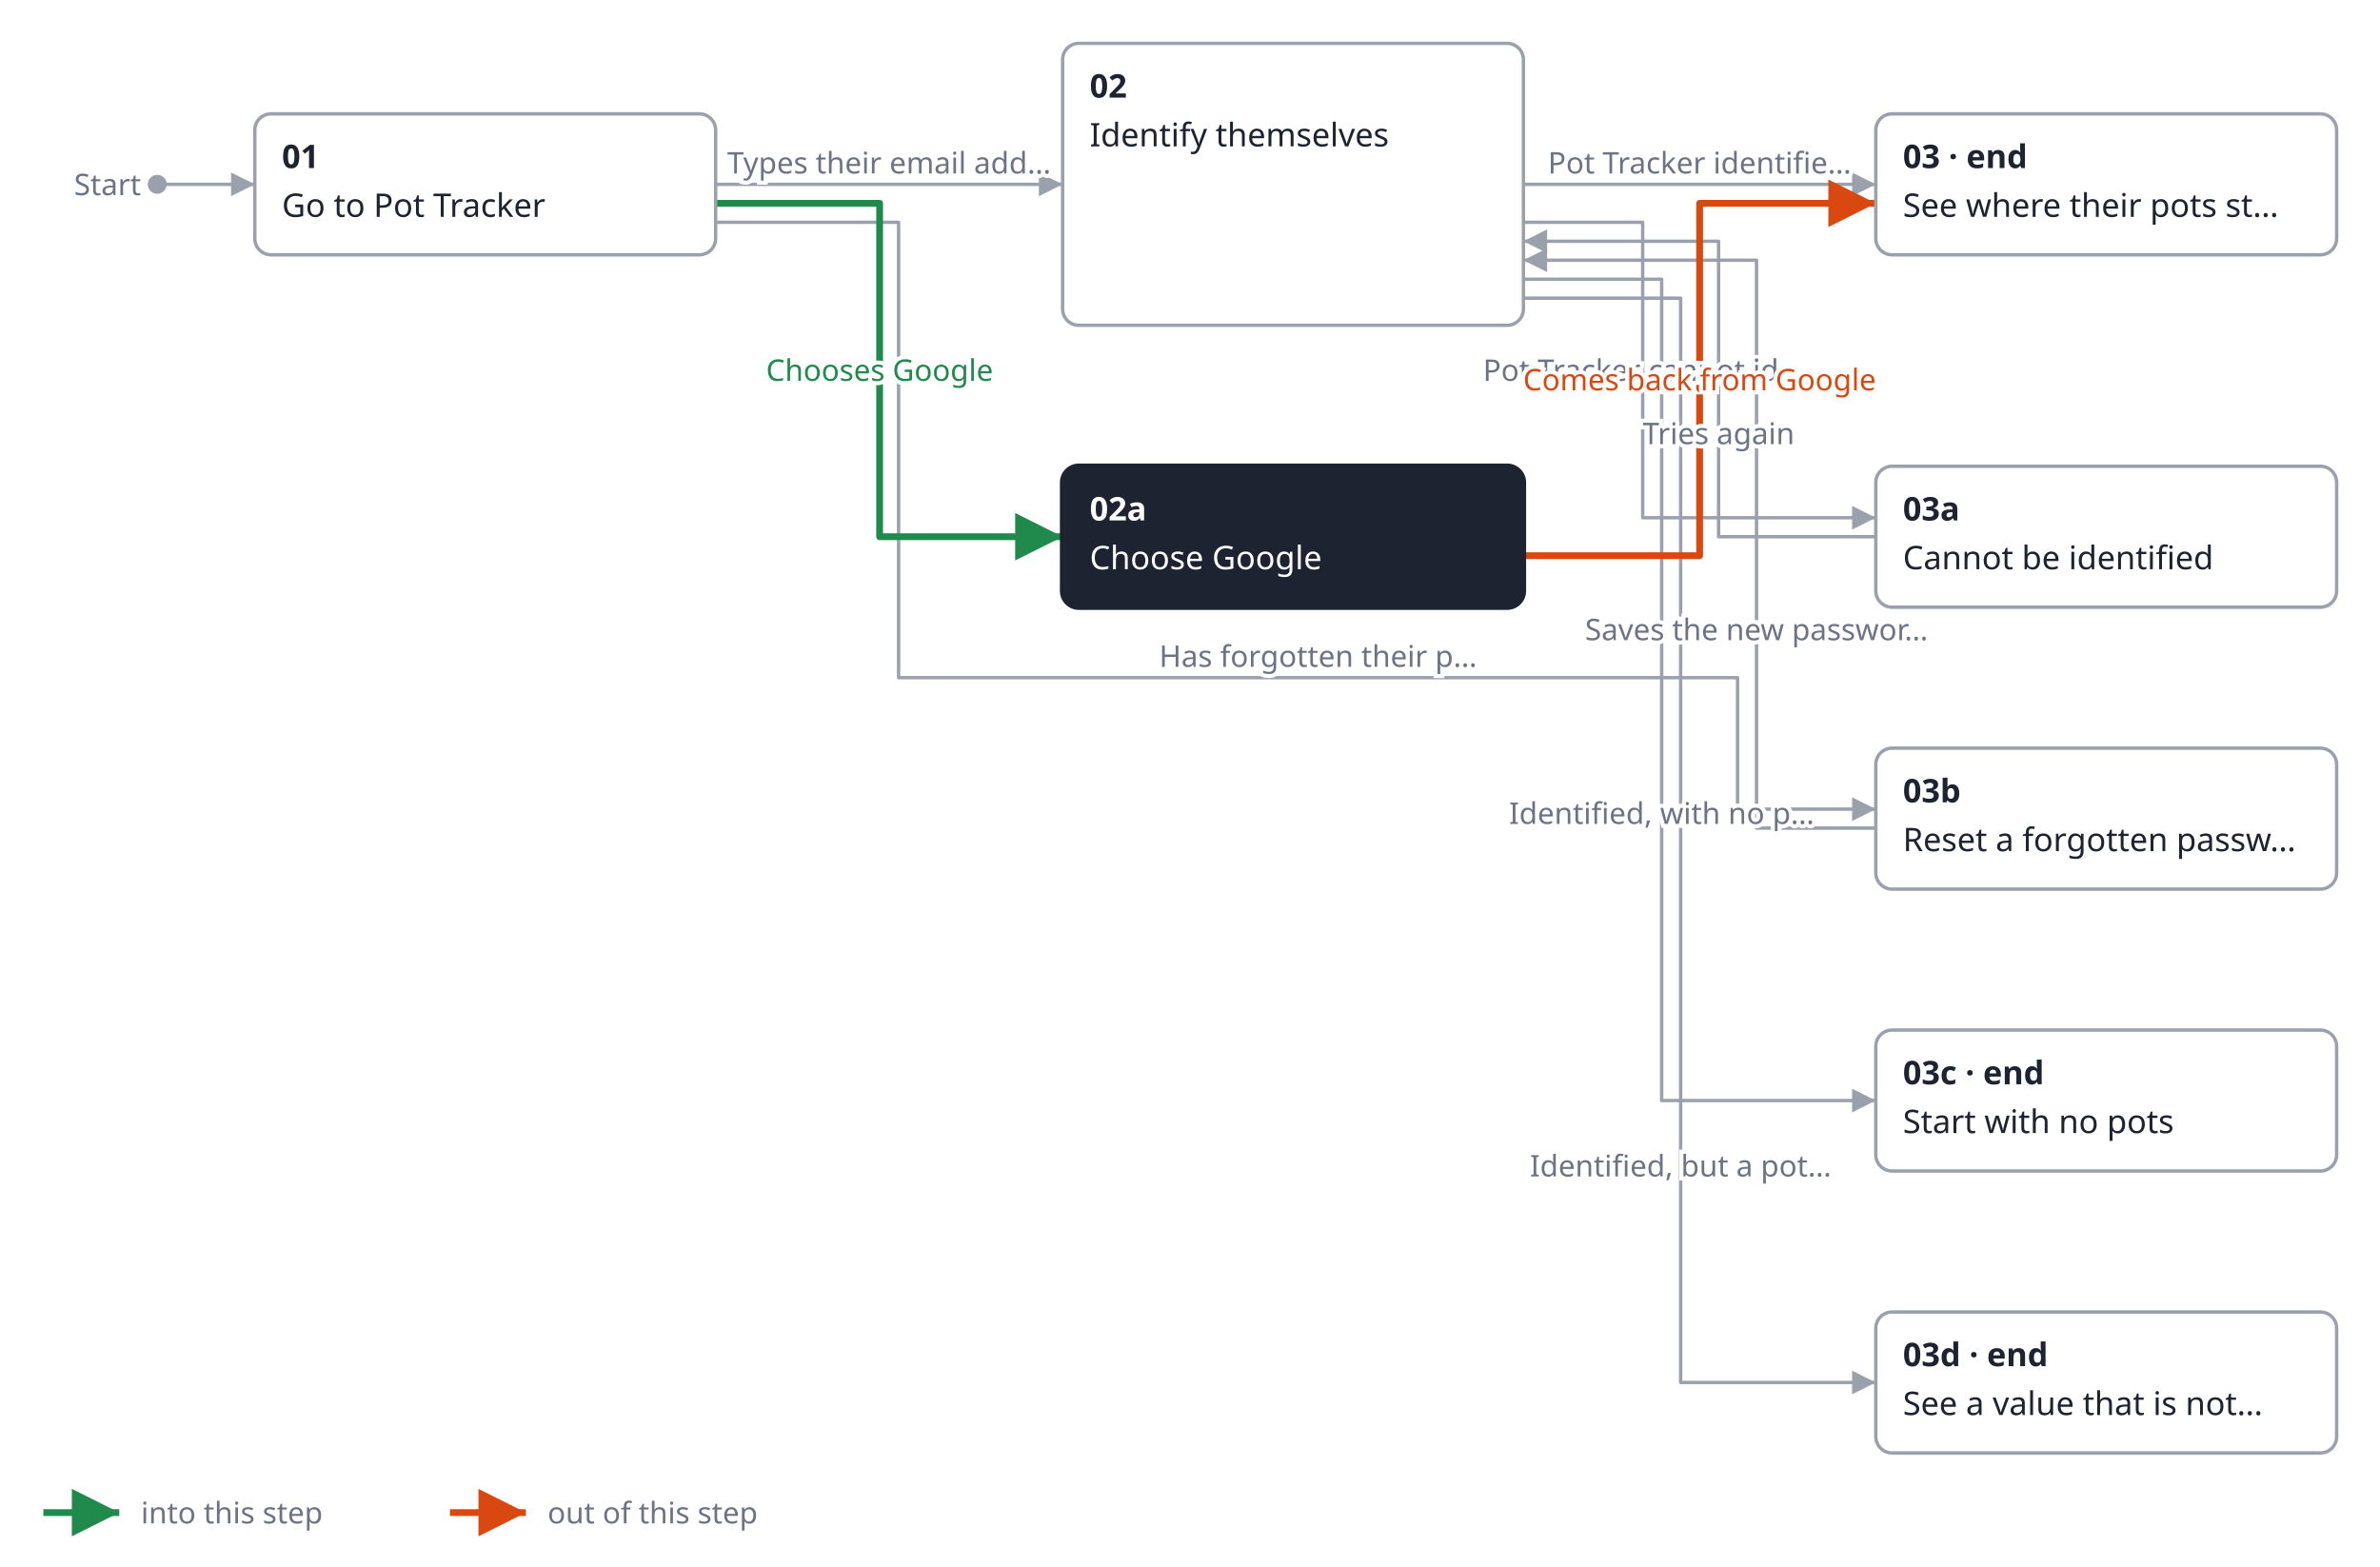
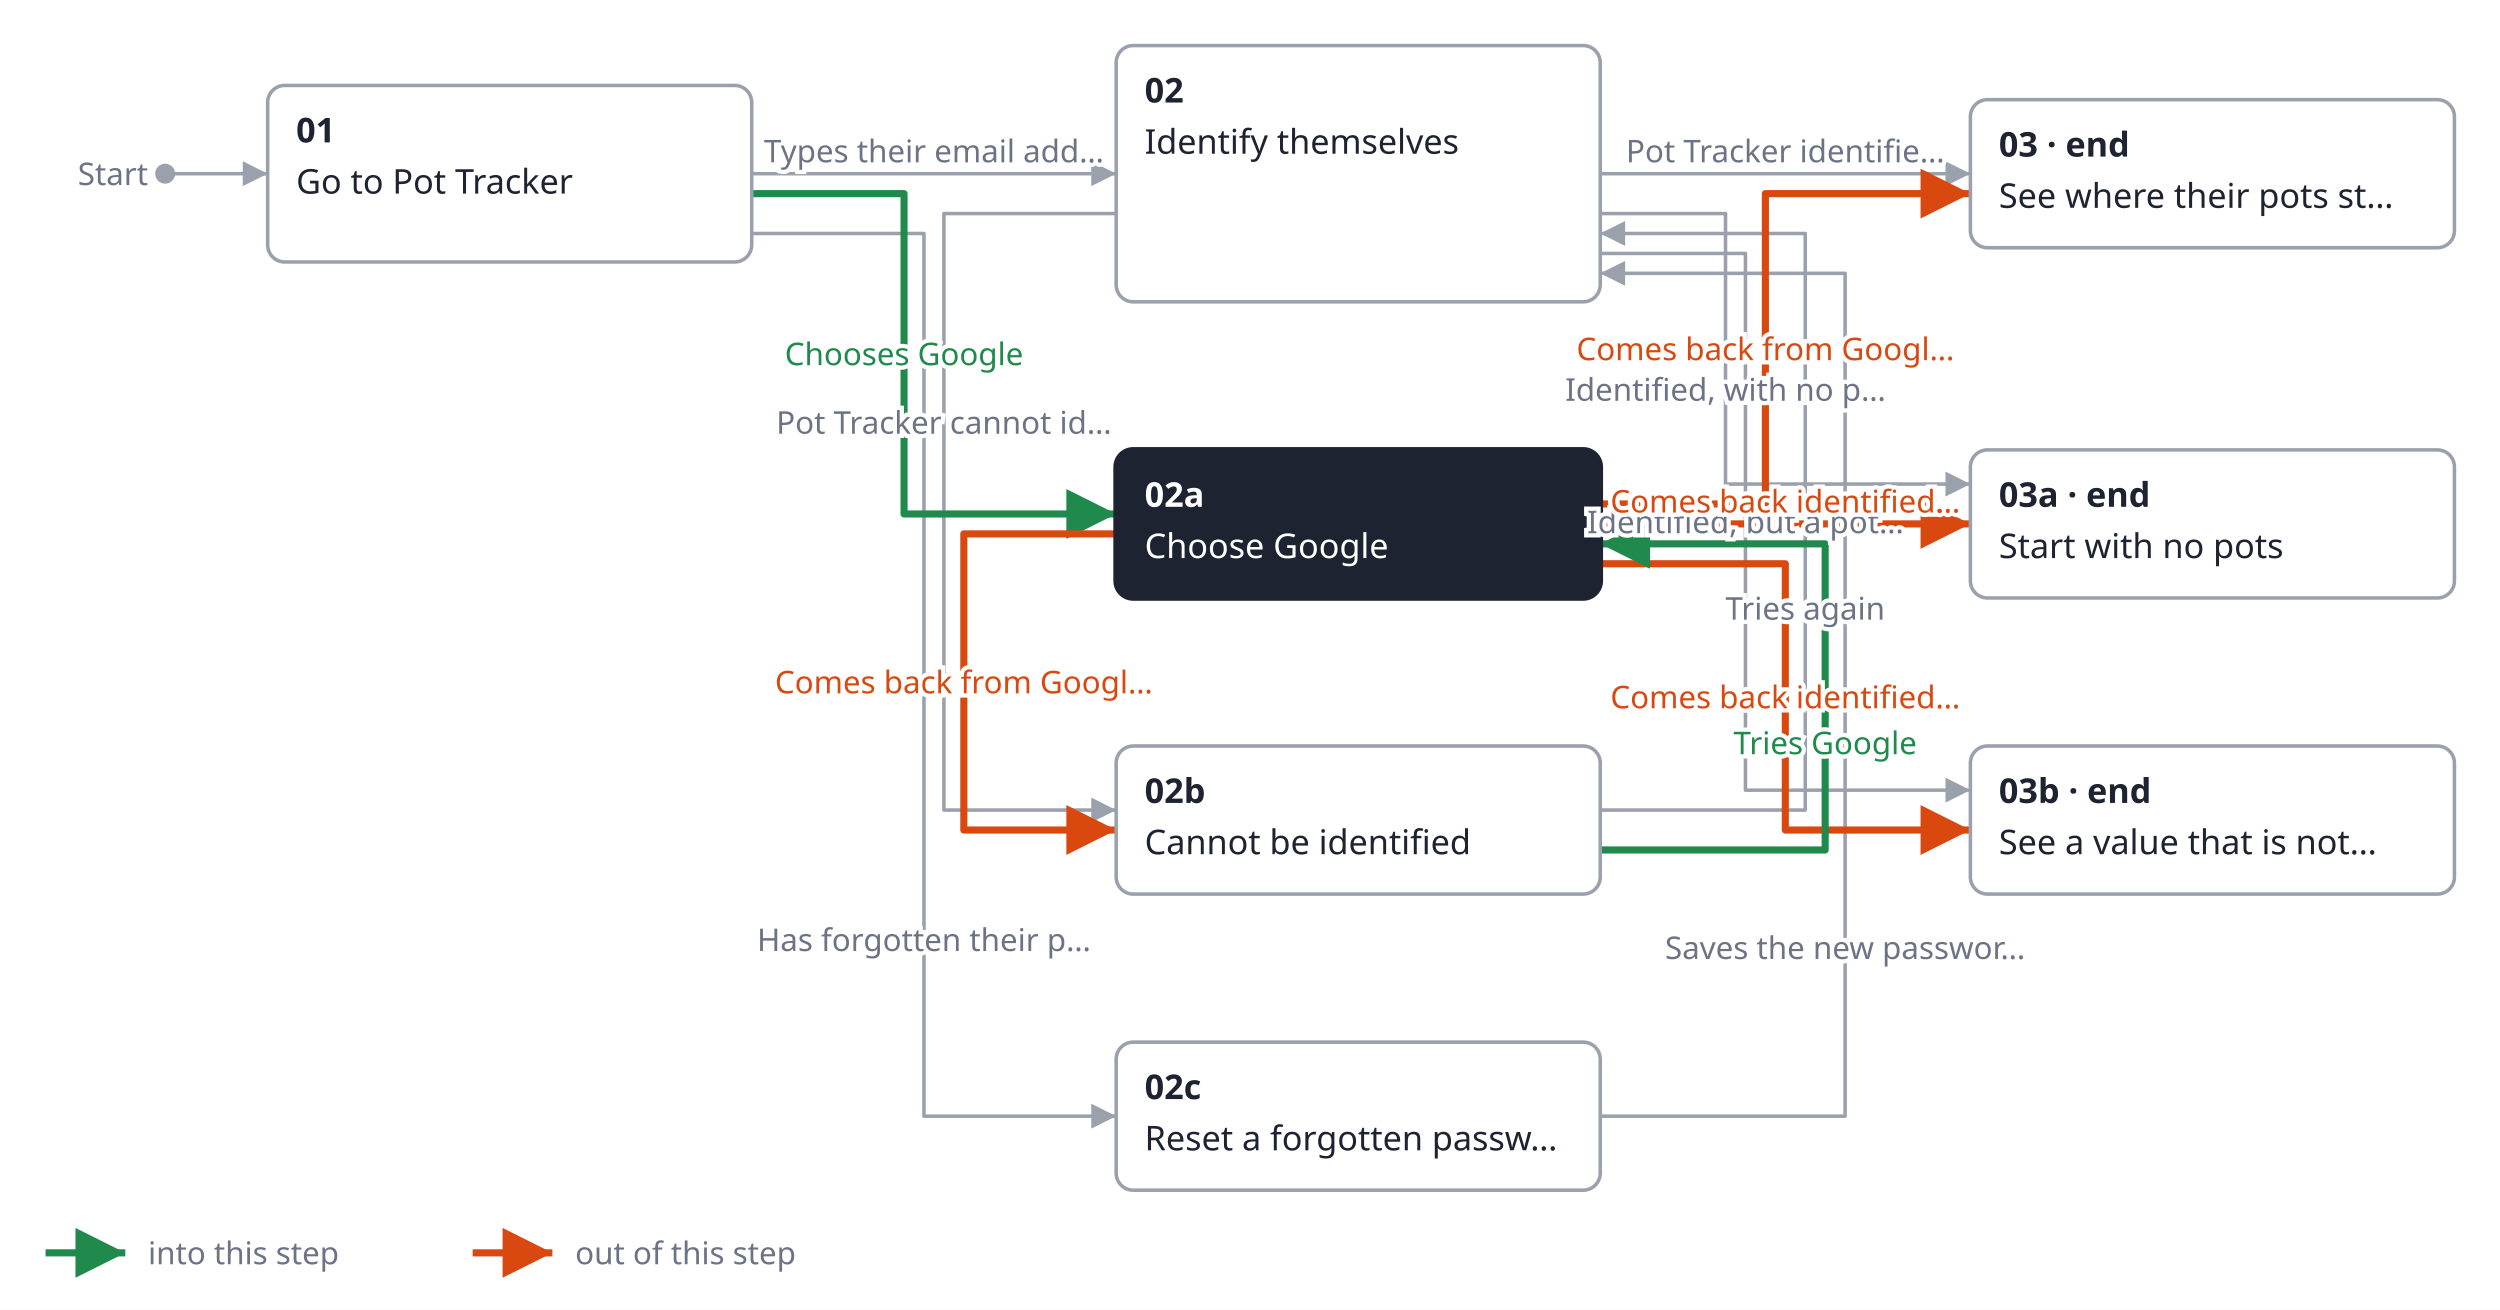
- <svg xmlns="http://www.w3.org/2000/svg" width="878" height="578" viewBox="0 0 878 578" font-family="sans-serif">
+ <svg xmlns="http://www.w3.org/2000/svg" width="878" height="460" viewBox="0 0 878 460" font-family="sans-serif">
  <defs>
    <marker id="arrow-in" viewBox="0 0 10 10" refX="10" refY="5" markerWidth="7" markerHeight="7" orient="auto-start-reverse">
      <path d="M0,0 L10,5 L0,10 z" fill="#1f8a4c" />
    </marker>
    <marker id="arrow-out" viewBox="0 0 10 10" refX="10" refY="5" markerWidth="7" markerHeight="7" orient="auto-start-reverse">
      <path d="M0,0 L10,5 L0,10 z" fill="#d9480f" />
    </marker>
    <marker id="arrow-line" viewBox="0 0 10 10" refX="10" refY="5" markerWidth="7" markerHeight="7" orient="auto-start-reverse">
      <path d="M0,0 L10,5 L0,10 z" fill="#9aa1ad" />
    </marker>
  </defs>
-   <rect width="878" height="578" fill="#ffffff" />
+   <rect width="878" height="460" fill="#ffffff" />
  <g transform="translate(-34,-36)">
-     <path d="M298,104 L426,104" fill="none" stroke="#9aa1ad" stroke-width="1.25" stroke-linejoin="round" marker-end="url(#arrow-line)" />
-     <path d="M298,118 L365.5,118 L365.5,286 L675,286 L675,334.5 L726,334.5" fill="none" stroke="#9aa1ad" stroke-width="1.25" stroke-linejoin="round" marker-end="url(#arrow-line)" />
-     <path d="M596,104 L726,104" fill="none" stroke="#9aa1ad" stroke-width="1.25" stroke-linejoin="round" marker-end="url(#arrow-line)" />
-     <path d="M596,118 L640,118 L640,227 L726,227" fill="none" stroke="#9aa1ad" stroke-width="1.25" stroke-linejoin="round" marker-end="url(#arrow-line)" />
-     <path d="M596,139 L647,139 L647,442 L726,442" fill="none" stroke="#9aa1ad" stroke-width="1.25" stroke-linejoin="round" marker-end="url(#arrow-line)" />
-     <path d="M596,146 L654,146 L654,546 L726,546" fill="none" stroke="#9aa1ad" stroke-width="1.25" stroke-linejoin="round" marker-end="url(#arrow-line)" />
-     <path d="M726,234 L668,234 L668,125 L596,125" fill="none" stroke="#9aa1ad" stroke-width="1.25" stroke-linejoin="round" marker-end="url(#arrow-line)" />
-     <path d="M726,341.5 L682,341.5 L682,132 L596,132" fill="none" stroke="#9aa1ad" stroke-width="1.25" stroke-linejoin="round" marker-end="url(#arrow-line)" />
-     <path d="M298,111 L358.5,111 L358.5,234 L426,234" fill="none" stroke="#1f8a4c" stroke-width="2.5" stroke-linejoin="round" marker-end="url(#arrow-in)" />
-     <path d="M596,241 L661,241 L661,111 L726,111" fill="none" stroke="#d9480f" stroke-width="2.5" stroke-linejoin="round" marker-end="url(#arrow-out)" />
-     <circle cx="92" cy="104" r="3.5" fill="#9aa1ad" />
-     <path d="M92,104 L128,104" fill="none" stroke="#9aa1ad" stroke-width="1.25" marker-end="url(#arrow-line)" />
-     <rect x="128" y="78" width="170" height="52" rx="6" fill="#ffffff" stroke="#9aa1ad" stroke-width="1.25" />
-     <text x="138" y="98" font-size="12" font-weight="bold" fill="#1d2330">01</text>
-     <text x="138" y="116" font-size="12" fill="#1d2330">Go to Pot Tracker</text>
-     <rect x="426" y="52" width="170" height="104" rx="6" fill="#ffffff" stroke="#9aa1ad" stroke-width="1.25" />
+     <path d="M298,97 L426,97" fill="none" stroke="#9aa1ad" stroke-width="1.25" stroke-linejoin="round" marker-end="url(#arrow-line)" />
+     <path d="M298,118 L358.5,118 L358.5,428 L426,428" fill="none" stroke="#9aa1ad" stroke-width="1.25" stroke-linejoin="round" marker-end="url(#arrow-line)" />
+     <path d="M596,97 L726,97" fill="none" stroke="#9aa1ad" stroke-width="1.25" stroke-linejoin="round" marker-end="url(#arrow-line)" />
+     <path d="M426,111 L365.5,111 L365.5,320.5 L426,320.5" fill="none" stroke="#9aa1ad" stroke-width="1.25" stroke-linejoin="round" marker-end="url(#arrow-line)" />
+     <path d="M596,111 L640,111 L640,206 L726,206" fill="none" stroke="#9aa1ad" stroke-width="1.25" stroke-linejoin="round" marker-end="url(#arrow-line)" />
+     <path d="M596,125 L647,125 L647,313.5 L726,313.5" fill="none" stroke="#9aa1ad" stroke-width="1.25" stroke-linejoin="round" marker-end="url(#arrow-line)" />
+     <path d="M596,320.5 L668,320.5 L668,118 L596,118" fill="none" stroke="#9aa1ad" stroke-width="1.25" stroke-linejoin="round" marker-end="url(#arrow-line)" />
+     <path d="M596,428 L682,428 L682,132 L596,132" fill="none" stroke="#9aa1ad" stroke-width="1.25" stroke-linejoin="round" marker-end="url(#arrow-line)" />
+     <path d="M298,104 L351.5,104 L351.5,216.5 L426,216.5" fill="none" stroke="#1f8a4c" stroke-width="2.5" stroke-linejoin="round" marker-end="url(#arrow-in)" />
+     <path d="M596,213 L654,213 L654,104 L726,104" fill="none" stroke="#d9480f" stroke-width="2.5" stroke-linejoin="round" marker-end="url(#arrow-out)" />
+     <path d="M426,223.5 L372.5,223.5 L372.5,327.5 L426,327.5" fill="none" stroke="#d9480f" stroke-width="2.5" stroke-linejoin="round" marker-end="url(#arrow-out)" />
+     <path d="M596,220 L726,220" fill="none" stroke="#d9480f" stroke-width="2.5" stroke-linejoin="round" marker-end="url(#arrow-out)" />
+     <path d="M596,234 L661,234 L661,327.5 L726,327.5" fill="none" stroke="#d9480f" stroke-width="2.5" stroke-linejoin="round" marker-end="url(#arrow-out)" />
+     <path d="M596,334.5 L675,334.5 L675,227 L596,227" fill="none" stroke="#1f8a4c" stroke-width="2.5" stroke-linejoin="round" marker-end="url(#arrow-in)" />
+     <circle cx="92" cy="97" r="3.5" fill="#9aa1ad" />
+     <path d="M92,97 L128,97" fill="none" stroke="#9aa1ad" stroke-width="1.25" marker-end="url(#arrow-line)" />
+     <rect x="128" y="66" width="170" height="62" rx="6" fill="#ffffff" stroke="#9aa1ad" stroke-width="1.25" />
+     <text x="138" y="86" font-size="12" font-weight="bold" fill="#1d2330">01</text>
+     <text x="138" y="104" font-size="12" fill="#1d2330">Go to Pot Tracker</text>
+     <rect x="426" y="52" width="170" height="90" rx="6" fill="#ffffff" stroke="#9aa1ad" stroke-width="1.25" />
    <text x="436" y="72" font-size="12" font-weight="bold" fill="#1d2330">02</text>
    <text x="436" y="90" font-size="12" fill="#1d2330">Identify themselves</text>
-     <rect x="426" y="208" width="170" height="52" rx="6" fill="#1d2330" stroke="#1d2330" stroke-width="2" />
-     <text x="436" y="228" font-size="12" font-weight="bold" fill="#ffffff">02a</text>
-     <text x="436" y="246" font-size="12" fill="#ffffff">Choose Google</text>
-     <rect x="726" y="78" width="170" height="52" rx="6" fill="#ffffff" stroke="#9aa1ad" stroke-width="1.25" />
-     <text x="736" y="98" font-size="12" font-weight="bold" fill="#1d2330">03 · end</text>
-     <text x="736" y="116" font-size="12" fill="#1d2330">See where their pots st…</text>
-     <rect x="726" y="208" width="170" height="52" rx="6" fill="#ffffff" stroke="#9aa1ad" stroke-width="1.25" />
-     <text x="736" y="228" font-size="12" font-weight="bold" fill="#1d2330">03a</text>
-     <text x="736" y="246" font-size="12" fill="#1d2330">Cannot be identified</text>
-     <rect x="726" y="312" width="170" height="52" rx="6" fill="#ffffff" stroke="#9aa1ad" stroke-width="1.25" />
-     <text x="736" y="332" font-size="12" font-weight="bold" fill="#1d2330">03b</text>
-     <text x="736" y="350" font-size="12" fill="#1d2330">Reset a forgotten passw…</text>
-     <rect x="726" y="416" width="170" height="52" rx="6" fill="#ffffff" stroke="#9aa1ad" stroke-width="1.25" />
-     <text x="736" y="436" font-size="12" font-weight="bold" fill="#1d2330">03c · end</text>
-     <text x="736" y="454" font-size="12" fill="#1d2330">Start with no pots</text>
-     <rect x="726" y="520" width="170" height="52" rx="6" fill="#ffffff" stroke="#9aa1ad" stroke-width="1.25" />
-     <text x="736" y="540" font-size="12" font-weight="bold" fill="#1d2330">03d · end</text>
-     <text x="736" y="558" font-size="12" fill="#1d2330">See a value that is not…</text>
-     <text x="362" y="100" font-size="11" text-anchor="middle" fill="#6b7385" stroke="#ffffff" stroke-width="3" paint-order="stroke">Types their email add…</text>
-     <text x="520.25" y="282" font-size="11" text-anchor="middle" fill="#6b7385" stroke="#ffffff" stroke-width="3" paint-order="stroke">Has forgotten their p…</text>
-     <text x="661" y="100" font-size="11" text-anchor="middle" fill="#6b7385" stroke="#ffffff" stroke-width="3" paint-order="stroke">Pot Tracker identifie…</text>
-     <text x="640" y="176.5" font-size="11" text-anchor="middle" fill="#6b7385" stroke="#ffffff" stroke-width="3" paint-order="stroke">Pot Tracker cannot id…</text>
-     <text x="647" y="339.95" font-size="11" text-anchor="middle" fill="#6b7385" stroke="#ffffff" stroke-width="3" paint-order="stroke">Identified, with no p…</text>
-     <text x="654" y="470" font-size="11" text-anchor="middle" fill="#6b7385" stroke="#ffffff" stroke-width="3" paint-order="stroke">Identified, but a pot…</text>
-     <text x="668" y="199.85" font-size="11" text-anchor="middle" fill="#6b7385" stroke="#ffffff" stroke-width="3" paint-order="stroke">Tries again</text>
-     <text x="682" y="272.175" font-size="11" text-anchor="middle" fill="#6b7385" stroke="#ffffff" stroke-width="3" paint-order="stroke">Saves the new passwor…</text>
-     <text x="358.5" y="176.5" font-size="11" text-anchor="middle" fill="#1f8a4c" stroke="#ffffff" stroke-width="3" paint-order="stroke">Chooses Google</text>
-     <text x="661" y="180" font-size="11" text-anchor="middle" fill="#d9480f" stroke="#ffffff" stroke-width="3" paint-order="stroke">Comes back from Google</text>
-     <text x="86" y="108" font-size="11" text-anchor="end" fill="#6b7385" stroke="#ffffff" stroke-width="3" paint-order="stroke">Start</text>
+     <rect x="426" y="194" width="170" height="52" rx="6" fill="#1d2330" stroke="#1d2330" stroke-width="2" />
+     <text x="436" y="214" font-size="12" font-weight="bold" fill="#ffffff">02a</text>
+     <text x="436" y="232" font-size="12" fill="#ffffff">Choose Google</text>
+     <rect x="426" y="298" width="170" height="52" rx="6" fill="#ffffff" stroke="#9aa1ad" stroke-width="1.25" />
+     <text x="436" y="318" font-size="12" font-weight="bold" fill="#1d2330">02b</text>
+     <text x="436" y="336" font-size="12" fill="#1d2330">Cannot be identified</text>
+     <rect x="426" y="402" width="170" height="52" rx="6" fill="#ffffff" stroke="#9aa1ad" stroke-width="1.25" />
+     <text x="436" y="422" font-size="12" font-weight="bold" fill="#1d2330">02c</text>
+     <text x="436" y="440" font-size="12" fill="#1d2330">Reset a forgotten passw…</text>
+     <rect x="726" y="71" width="170" height="52" rx="6" fill="#ffffff" stroke="#9aa1ad" stroke-width="1.25" />
+     <text x="736" y="91" font-size="12" font-weight="bold" fill="#1d2330">03 · end</text>
+     <text x="736" y="109" font-size="12" fill="#1d2330">See where their pots st…</text>
+     <rect x="726" y="194" width="170" height="52" rx="6" fill="#ffffff" stroke="#9aa1ad" stroke-width="1.25" />
+     <text x="736" y="214" font-size="12" font-weight="bold" fill="#1d2330">03a · end</text>
+     <text x="736" y="232" font-size="12" fill="#1d2330">Start with no pots</text>
+     <rect x="726" y="298" width="170" height="52" rx="6" fill="#ffffff" stroke="#9aa1ad" stroke-width="1.25" />
+     <text x="736" y="318" font-size="12" font-weight="bold" fill="#1d2330">03b · end</text>
+     <text x="736" y="336" font-size="12" fill="#1d2330">See a value that is not…</text>
+     <text x="362" y="93" font-size="11" text-anchor="middle" fill="#6b7385" stroke="#ffffff" stroke-width="3" paint-order="stroke">Types their email add…</text>
+     <text x="358.5" y="370" font-size="11" text-anchor="middle" fill="#6b7385" stroke="#ffffff" stroke-width="3" paint-order="stroke">Has forgotten their p…</text>
+     <text x="661" y="93" font-size="11" text-anchor="middle" fill="#6b7385" stroke="#ffffff" stroke-width="3" paint-order="stroke">Pot Tracker identifie…</text>
+     <text x="365.5" y="188.325" font-size="11" text-anchor="middle" fill="#6b7385" stroke="#ffffff" stroke-width="3" paint-order="stroke">Pot Tracker cannot id…</text>
+     <text x="640" y="176.75" font-size="11" text-anchor="middle" fill="#6b7385" stroke="#ffffff" stroke-width="3" paint-order="stroke">Identified, with no p…</text>
+     <text x="647" y="223.25" font-size="11" text-anchor="middle" fill="#6b7385" stroke="#ffffff" stroke-width="3" paint-order="stroke">Identified, but a pot…</text>
+     <text x="668" y="253.625" font-size="11" text-anchor="middle" fill="#6b7385" stroke="#ffffff" stroke-width="3" paint-order="stroke">Tries again</text>
+     <text x="682" y="372.8" font-size="11" text-anchor="middle" fill="#6b7385" stroke="#ffffff" stroke-width="3" paint-order="stroke">Saves the new passwor…</text>
+     <text x="351.5" y="164.25" font-size="11" text-anchor="middle" fill="#1f8a4c" stroke="#ffffff" stroke-width="3" paint-order="stroke">Chooses Google</text>
+     <text x="654" y="162.5" font-size="11" text-anchor="middle" fill="#d9480f" stroke="#ffffff" stroke-width="3" paint-order="stroke">Comes back from Googl…</text>
+     <text x="372.5" y="279.5" font-size="11" text-anchor="middle" fill="#d9480f" stroke="#ffffff" stroke-width="3" paint-order="stroke">Comes back from Googl…</text>
+     <text x="661" y="216" font-size="11" text-anchor="middle" fill="#d9480f" stroke="#ffffff" stroke-width="3" paint-order="stroke">Comes back identified…</text>
+     <text x="661" y="284.75" font-size="11" text-anchor="middle" fill="#d9480f" stroke="#ffffff" stroke-width="3" paint-order="stroke">Comes back identified…</text>
+     <text x="675" y="300.875" font-size="11" text-anchor="middle" fill="#1f8a4c" stroke="#ffffff" stroke-width="3" paint-order="stroke">Tries Google</text>
+     <text x="86" y="101" font-size="11" text-anchor="end" fill="#6b7385" stroke="#ffffff" stroke-width="3" paint-order="stroke">Start</text>
  </g>
-   <path d="M16,558 L44,558" stroke="#1f8a4c" stroke-width="2.5" marker-end="url(#arrow-in)" />
-   <text x="52" y="562" font-size="11" fill="#6b7385">into this step</text>
-   <path d="M166,558 L194,558" stroke="#d9480f" stroke-width="2.5" marker-end="url(#arrow-out)" />
-   <text x="202" y="562" font-size="11" fill="#6b7385">out of this step</text>
+   <path d="M16,440 L44,440" stroke="#1f8a4c" stroke-width="2.5" marker-end="url(#arrow-in)" />
+   <text x="52" y="444" font-size="11" fill="#6b7385">into this step</text>
+   <path d="M166,440 L194,440" stroke="#d9480f" stroke-width="2.5" marker-end="url(#arrow-out)" />
+   <text x="202" y="444" font-size="11" fill="#6b7385">out of this step</text>
</svg>
